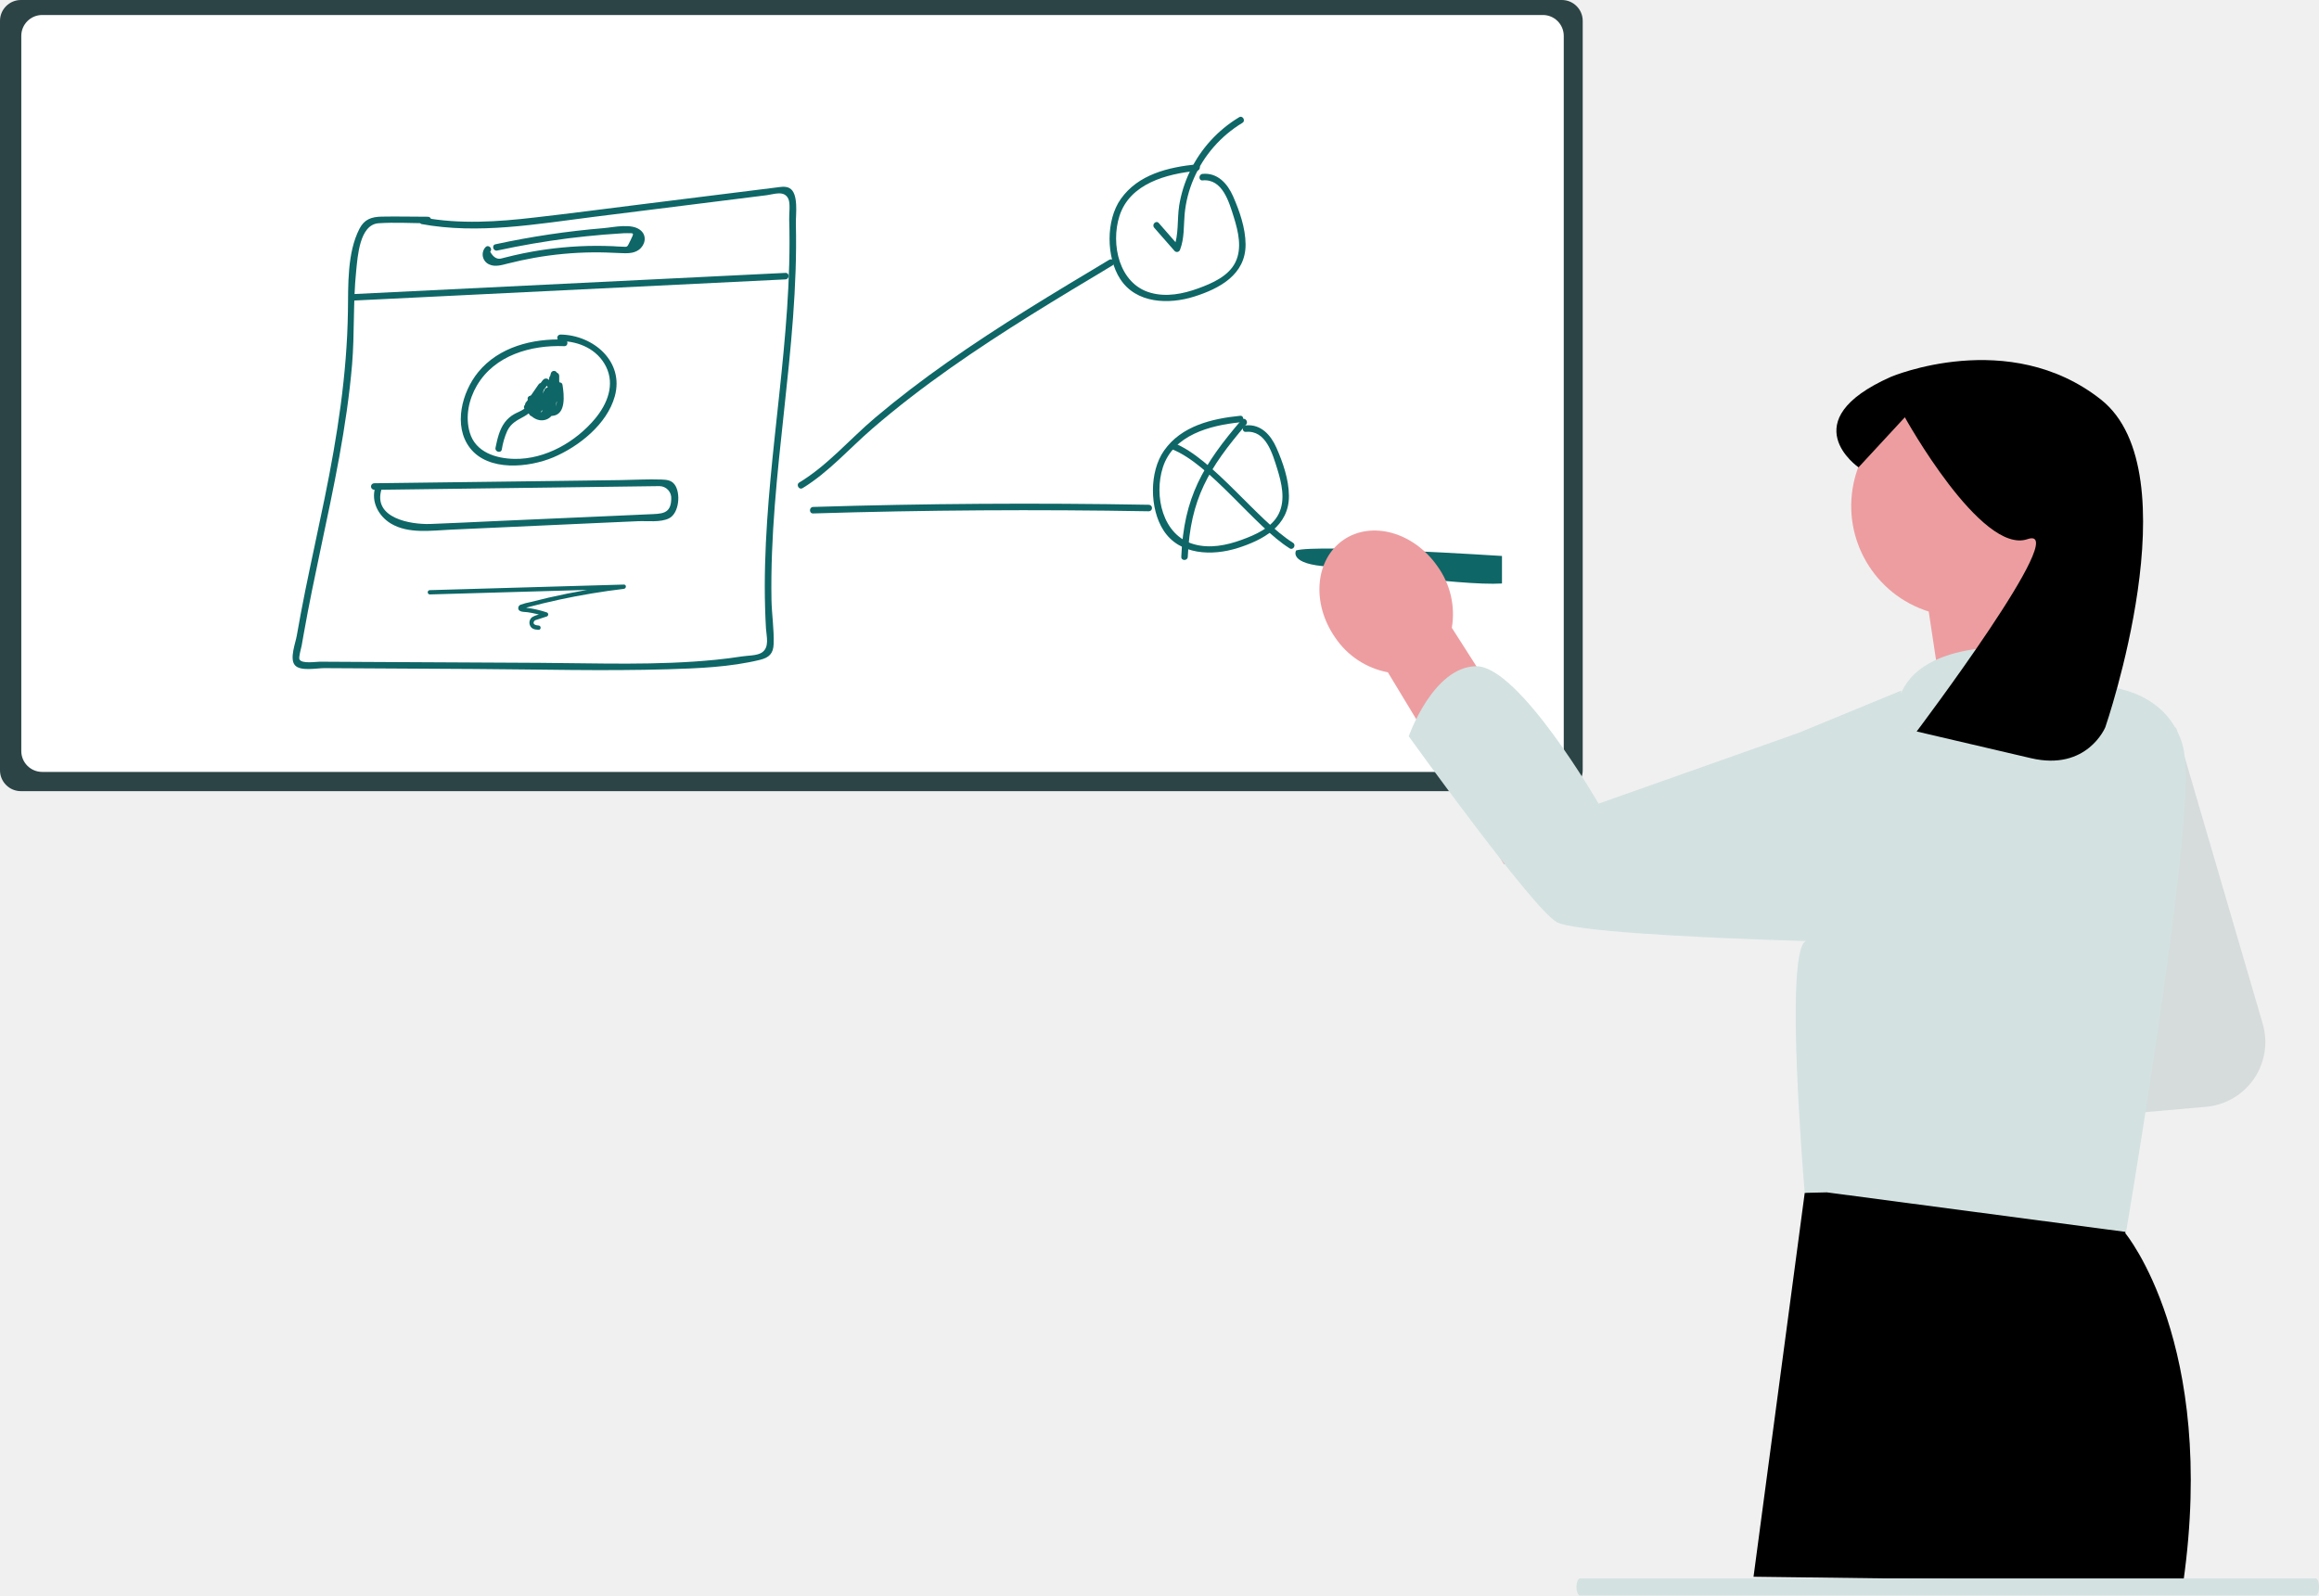
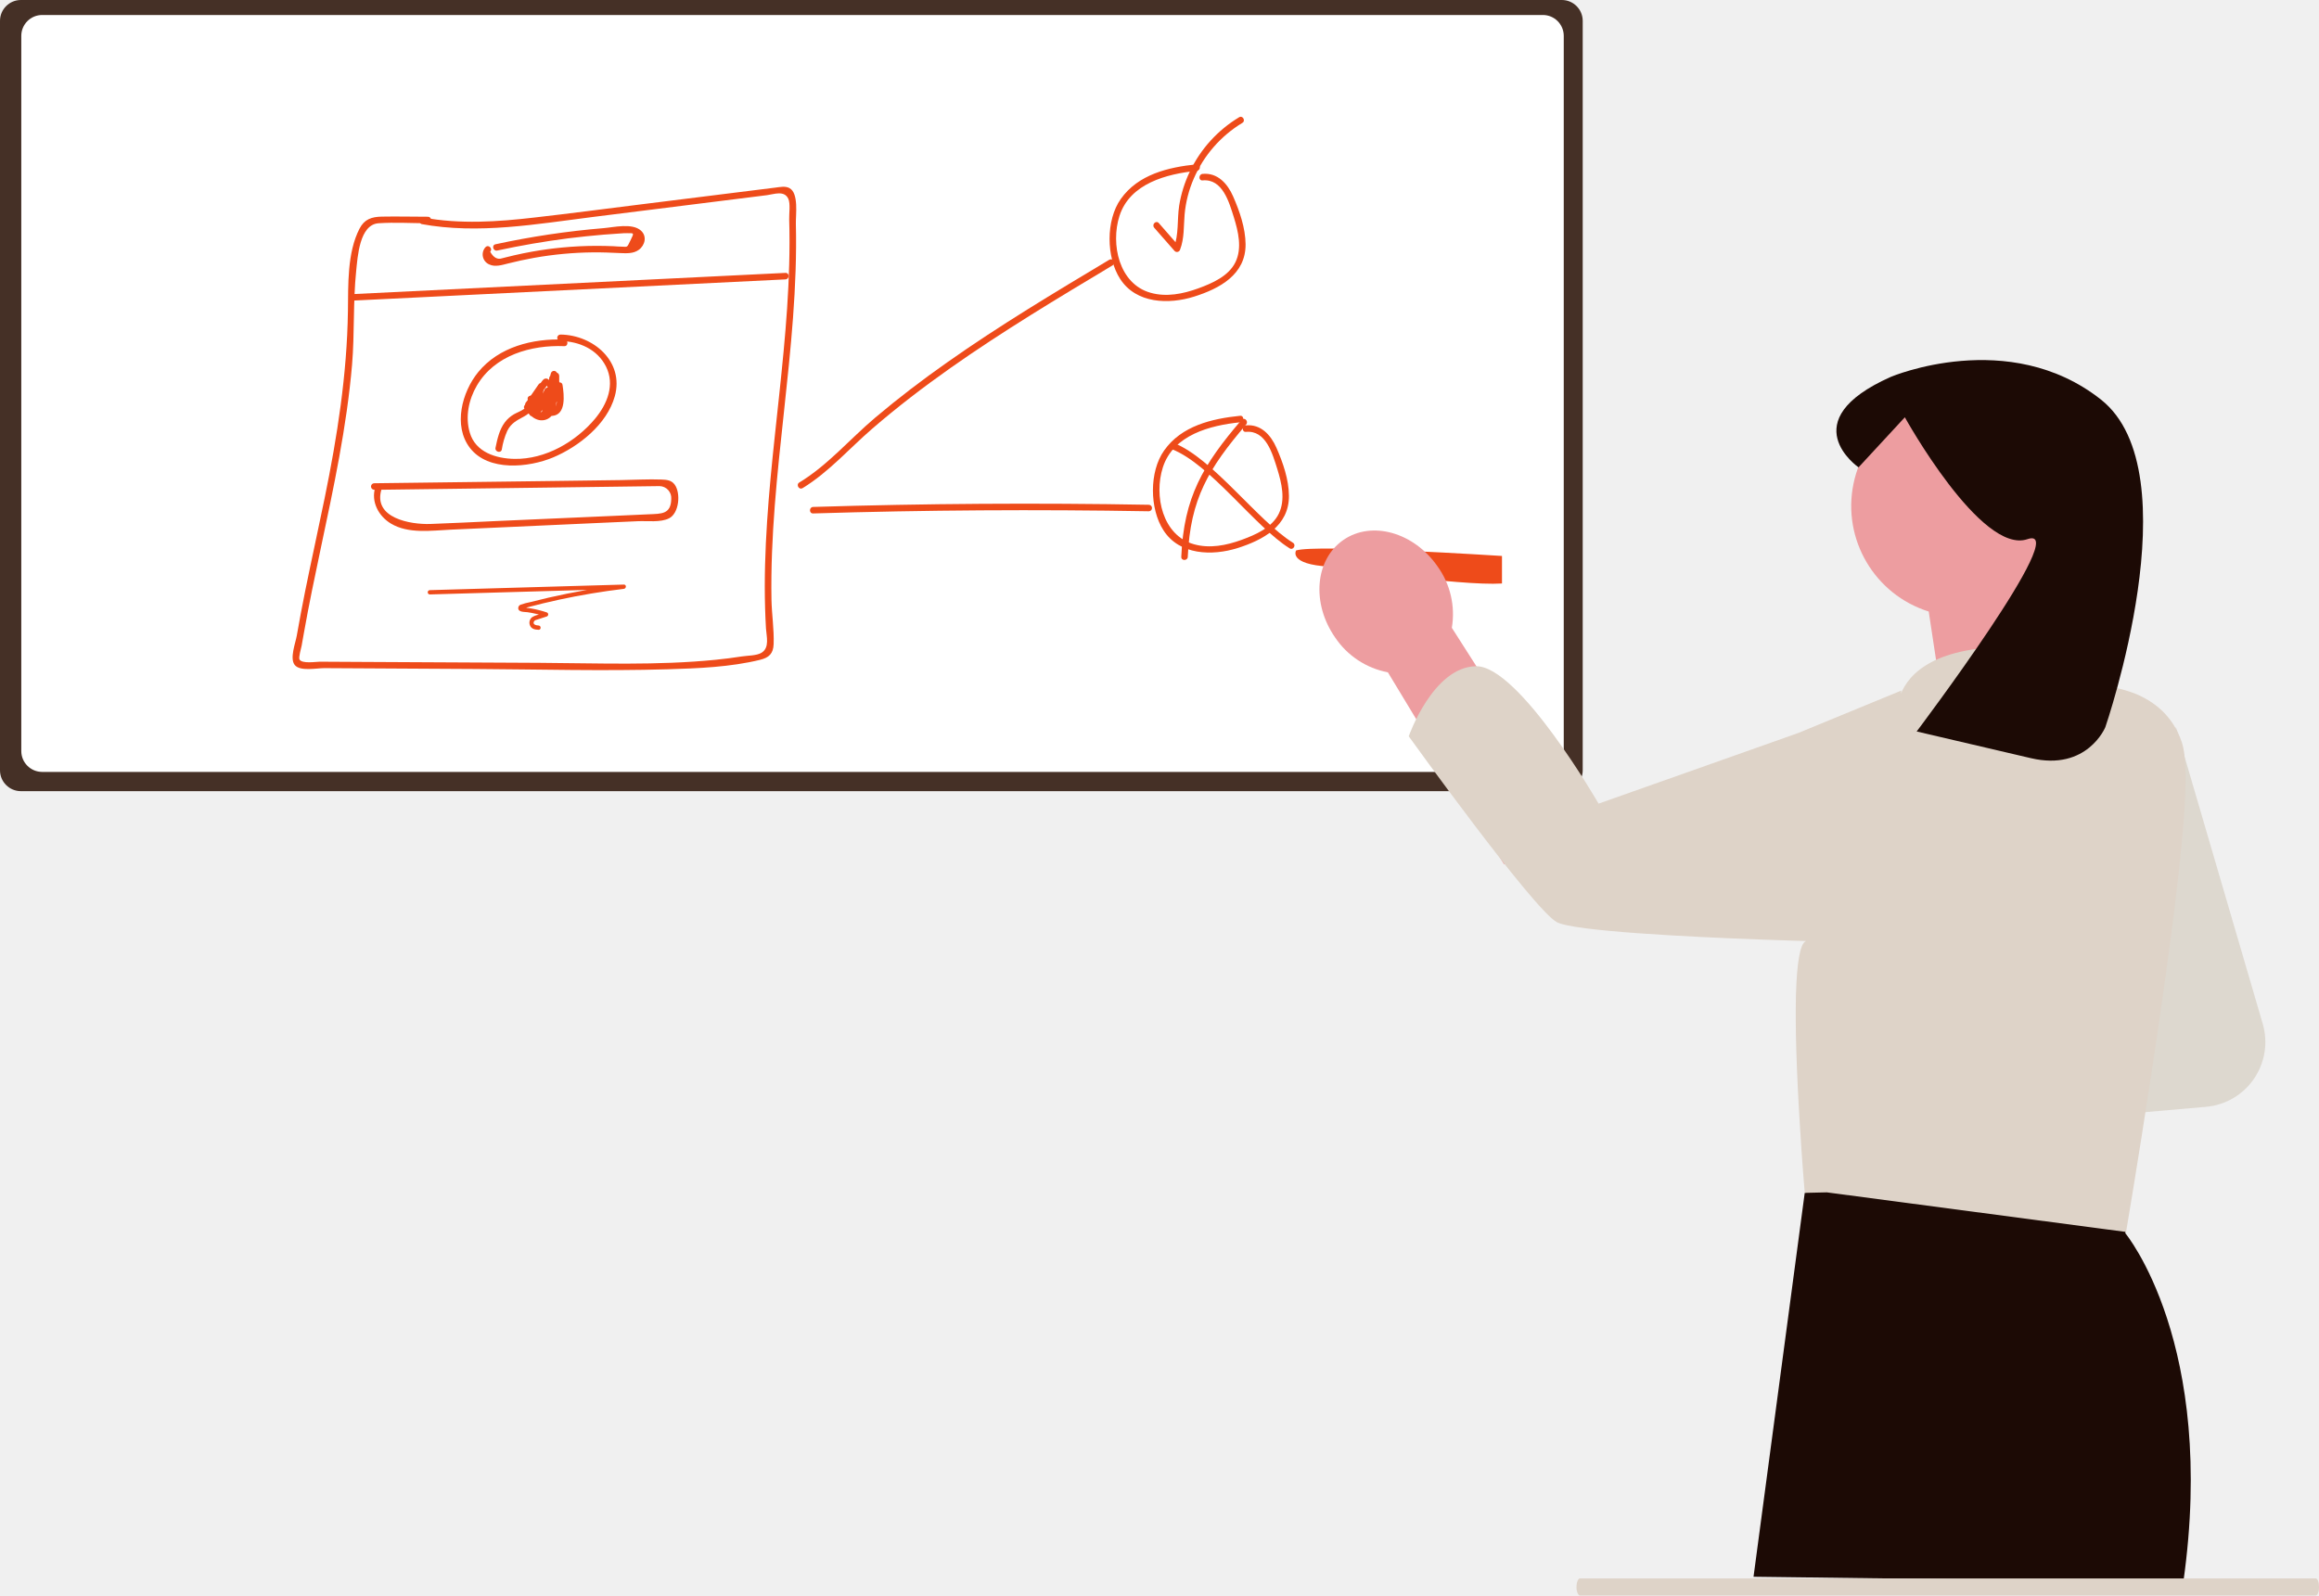
<svg xmlns="http://www.w3.org/2000/svg" width="800" height="550.557" viewBox="0 0 800 550.557">
  <g transform="translate(-560 -265)">
    <path d="M592.769,201.975a38.166,38.166,0,1,0-49.6,36.421l7.378,48.76,37.612-31.344s-8.125-10.35-12.483-22.02a38.124,38.124,0,0,0,17.092-31.818Z" transform="translate(682.195 237.622)" fill="#ed9da0" />
-     <rect width="546" height="273" rx="7.21" transform="translate(560 265)" fill="#2C4445" />
+     <rect width="546" height="273" rx="7.21" transform="translate(560 265)" fill="#453026" />
    <rect width="532.115" height="261.186" rx="7.21" transform="translate(567.344 270.174)" fill="#FFFFFF" />
-     <path d="M336.9,277.055c19.741,3.643,39.879,0,59.538-2.469l59.747-7.481c2.416-.307,5.932-1.75,7.353,1.2.8,1.653.262,5.236.322,7.136.157,5.236.142,10.473,0,15.709-.269,10.009-1,20-1.937,29.96-1.818,19.5-4.391,38.9-5.678,58.475-.658,9.964-.987,19.958-.7,29.922.067,2.379.165,4.758.307,7.129.157,2.656,1.346,6.6-1.549,8.371-1.653,1.017-4.907.965-6.8,1.264-2.992.471-5.984.845-9.036,1.152-20.115,2.012-40.492,1.174-60.682,1.055l-60.966-.314-14.871-.082c-1.346,0-6.2.808-7.032-.793-.352-.681.583-3.867.748-4.72q.344-2.11.748-4.212c1.736-9.837,3.785-19.614,5.85-29.384,4.436-20.945,8.977-42,10.8-63.39.905-10.735.307-21.566,1.414-32.278.516-4.975,1.13-16.076,7.75-16.517,5.61-.374,11.385,0,17.011,0a1.122,1.122,0,1,0,0-2.244c-5.311,0-10.63-.142-15.941-.037-3.531.067-5.984.905-7.668,4.152-4.3,8.333-3.86,19.449-3.995,28.546-.322,21.776-3.665,43.088-8.019,64.385-2.192,10.72-4.556,21.4-6.732,32.129-1.025,5.124-2,10.263-2.9,15.417-.419,2.454-2.536,7.862-.673,10.114s7.593,1.04,10.159,1.055l17.849.1,34.2.195c22.1.127,44.27.748,66.36.1,10.548-.314,21.694-.748,31.964-3.269,3.06-.748,4.533-2.154,4.653-5.416.18-5.057-.643-10.271-.748-15.35-.748-43.462,9.463-86.318,8.416-129.795-.067-2.955,1.047-10.405-2.184-12.193-1.451-.808-3.336-.367-4.862-.187-2.917.337-5.827.748-8.745,1.092l-37.889,4.728c-12.111,1.5-24.214,3.112-36.348,4.488-12.844,1.5-25.815,2.386-38.615,0-1.414-.262-2.02,1.9-.6,2.162Z" transform="translate(368.393 65.243)" fill="#0F6666" />
-     <path d="M1006.994,201.922v-9.5s-64.1-4.137-71.029-1.9c0,0-2.841,4.813,11.568,5.583C947.536,196.105,992.383,202.856,1006.994,201.922Z" transform="translate(71.154 264.421)" fill="#0F6666" />
-     <path d="M319.636,313.5l149.476-7.331c1.444-.075,1.451-2.319,0-2.244L319.636,311.26C318.2,311.328,318.192,313.572,319.636,313.5Z" transform="translate(361.843 55.237)" fill="#0F6666" />
-     <path d="M381.216,289.564a3.74,3.74,0,0,0,1.324,6.037c2.012.92,4.376.15,6.373-.352,2.992-.748,5.984-1.414,9.059-1.96a123.544,123.544,0,0,1,20.265-1.885c3.1-.037,6.171.1,9.268.239,2.244.09,4.66.269,6.56-1.122,2.169-1.586,2.873-4.683.748-6.613-2.992-2.73-9.44-1.145-12.9-.86a289.209,289.209,0,0,0-37.3,5.565c-1.406.3-.815,2.469.6,2.162q12.171-2.626,24.529-4.219,6.074-.748,12.171-1.264c1.915-.157,3.83-.3,5.745-.411.748-.045,1.541-.127,2.3-.1,2.371.052,2.648-.374,1.227,2.491-1.264,2.536-.86,2.244-3.052,2.162-.928,0-1.855-.1-2.783-.15q-2.85-.12-5.7-.127-6.067,0-12.1.583c-3.411.329-6.815.793-10.188,1.391-2.109.374-4.2.808-6.291,1.287-.92.217-1.848.441-2.768.673-.441.12-.89.224-1.332.337q-2.454.853-4.182-2.244c1-1.04-.576-2.633-1.586-1.586Z" transform="translate(346.313 60.677)" fill="#0F6666" />
-     <path d="M405.769,334.1c-10.824-.419-22.516,2.506-29.645,11.221-5.58,6.815-8.76,18.507-2.85,26.182,6.351,8.229,20.28,6.777,28.68,3.269,8.887-3.74,18.612-11.453,21.282-21.1,3.329-12.051-7.481-21.162-18.739-21.3a1.122,1.122,0,1,0,0,2.244c6.418.075,12.717,2.828,15.709,8.8,3.134,6.3.434,12.911-3.74,17.953-6.688,8.027-17.145,14.078-27.8,13.906-6.4-.1-13.465-2.289-15.447-9.036-1.631-5.468-.389-11.445,2.454-16.293,6.149-10.473,18.664-14.019,30.139-13.57,1.444.052,1.444-2.192,0-2.244Z" transform="translate(348.854 48.07)" fill="#0F6666" />
-     <path d="M397.242,361.915c.92,2.992-2.88,3.98-4.683,5.012a10.428,10.428,0,0,0-3.239,2.835c-1.885,2.528-2.588,5.745-3.209,8.775-.284,1.414,1.878,2.012,2.169.6a25.438,25.438,0,0,1,1.893-6.456c1.346-2.678,3.276-3.576,5.79-4.952s4.331-3.508,3.441-6.411c-.419-1.376-2.588-.785-2.162.6Z" transform="translate(344.829 40.975)" fill="#0F6666" />
-     <path d="M397.97,366.069l-6.127,8.086,1.937,1.13,4.488-6.493-2.05-.868-2.237,8.535a1.13,1.13,0,0,0,2.05.868,39.424,39.424,0,0,1,3.419-4.81l-1.87-1.092a12.216,12.216,0,0,1-2.82,5.184l1.878,1.092a10.025,10.025,0,0,1,.815-2.992c.576-1.294-1.249-2.439-1.937-1.137a26.336,26.336,0,0,1-2.162,3.4l2.05.269.456-2.132-2.05-.269.329,1.87a1.129,1.129,0,0,0,1.878.494,22.336,22.336,0,0,0,4.488-6.77h-1.93a10.075,10.075,0,0,1,1.055,2.992c.269,1.347,2.057.845,2.2-.3a60.81,60.81,0,0,0,.494-7.555h-2.244v4.705c0,1.219,2,1.578,2.207.3a8.573,8.573,0,0,1,1.1-3.217h-1.967a4.988,4.988,0,0,1,.748,2.543,1.122,1.122,0,1,0,2.244,0l.284-1.5h-2.162c.217,1.324,1.04,8.782-1.885,7.907-.494-.12-.636-.09-.426.082l.666-1.421,1.563-3.314-2.095-.569c.135,1.541.277,3.74-.651,5.057a3.875,3.875,0,0,1-4.226.868,7.482,7.482,0,0,1-1.952-2.05l-1.534,1.5c1.242.905,3.254,3.127,4.855,3.254,1.219.1,2.244-.913,3.045-1.72a13.038,13.038,0,0,0,3.658-9.6,1.122,1.122,0,1,0-2.244,0v2.558a1.122,1.122,0,0,0,2.244,0v-6.276a1.122,1.122,0,1,0-2.244,0,26.946,26.946,0,0,1-.389,4.488l2.207.3a51.659,51.659,0,0,1-.247-5.378,1.122,1.122,0,0,0-2.2-.3c-.337,1.429-.748,2.835-1.145,4.234l2.05-.269-.157-.6c-.1-1.429-2.349-1.436-2.244,0a4.107,4.107,0,0,0,.464,1.736,1.134,1.134,0,0,0,2.05-.269c.426-1.406.808-2.813,1.145-4.234l-2.207-.3a51.669,51.669,0,0,0,.247,5.379c.112,1.152,1.967,1.646,2.2.3a30.912,30.912,0,0,0,.471-5.117h-2.244v6.276h2.244v-2.558h-2.244a10.787,10.787,0,0,1-2.73,7.69,9.185,9.185,0,0,1-.943.928c-.531.509-1.017.434-1.444-.232a18.693,18.693,0,0,1-3.09-2.244c-.928-.666-2.2.651-1.541,1.534,1.721,2.289,4.286,4.84,7.481,3.74,3.359-1.189,3.815-5.738,3.561-8.73-.082-.995-1.571-1.668-2.087-.561-.748,1.578-1.5,3.149-2.244,4.735a4.184,4.184,0,0,0-.673,1.975c.247,1.683,2.289,1.406,3.546,1.309,4.87-.367,4.1-7.271,3.538-10.742-.187-1.152-1.863-.973-2.162,0a6.607,6.607,0,0,0-.367,2.124H404.4a8.9,8.9,0,0,0-1.055-3.673,1.13,1.13,0,0,0-1.937,0,10.907,10.907,0,0,0-1.332,3.74l2.244.3v-4.705a1.122,1.122,0,1,0-2.244,0,60.81,60.81,0,0,1-.494,7.555l2.207-.3a12.843,12.843,0,0,0-1.279-3.5,1.13,1.13,0,0,0-1.937,0,20.466,20.466,0,0,1-4.137,6.314l1.878.494-.329-1.87c-.172-.995-1.578-1.025-2.05-.269a4.922,4.922,0,0,0-.681,3.86c.187,1.062,1.534.95,2.05.269a26.261,26.261,0,0,0,2.162-3.389l-1.937-1.137a12.765,12.765,0,0,0-1.047,3.523c-.135.987,1.04,2.02,1.878,1.092a14.961,14.961,0,0,0,3.4-6.179c.277-1.017-1.13-1.982-1.878-1.092a42.855,42.855,0,0,0-3.74,5.236l2.05.868,2.282-8.505a1.13,1.13,0,0,0-2.05-.868l-4.488,6.5c-.838,1.2,1.085,2.244,1.937,1.13l6.1-8.079c.868-1.152-1.077-2.244-1.937-1.137Z" transform="translate(349.364 29.997)" fill="#0F6666" />
-     <path d="M527.2,376.61c8.977-5.491,16.113-13.682,24.042-20.534,8.6-7.428,17.632-14.348,26.93-20.9,18.058-12.717,37.021-24.095,55.969-35.443a1.122,1.122,0,0,0-1.13-1.937c-18.948,11.348-37.919,22.7-55.977,35.443-8.52,5.984-16.839,12.328-24.813,19.06-8.677,7.331-16.4,16.457-26.182,22.374-1.234.748-.1,2.693,1.13,1.937Z" transform="translate(309.702 56.814)" fill="#0F6666" />
-     <path d="M699.342,253.848c-9.725.987-20.2,3.463-26.182,11.969-5.169,7.316-5.057,20.078-.2,27.588,5.513,8.535,16.779,8.842,25.531,6.082s17.811-7.6,17.729-18.058c-.045-5.61-2.072-11.453-4.309-16.539-1.93-4.391-5.349-8.229-10.525-7.742-1.429.135-1.444,2.379,0,2.244,6.934-.643,9.164,7.593,10.809,12.792,1.5,4.855,2.88,10.6.531,15.425s-8.012,7.286-12.852,9.051c-5.236,1.9-10.989,3.06-16.457,1.5-10.832-3.03-13.824-16.756-10.7-26.5,3.591-11.221,16.307-14.52,26.668-15.567,1.421-.142,1.436-2.386,0-2.244Z" transform="translate(273.475 67.855)" fill="#0F6666" />
-     <path d="M719.342,369.848c-9.725.987-20.2,3.463-26.182,11.969-5.169,7.316-5.057,20.078-.2,27.588,5.513,8.535,16.779,8.842,25.531,6.082s17.811-7.6,17.729-18.058c-.045-5.61-2.072-11.453-4.309-16.539-1.93-4.391-5.349-8.229-10.525-7.742-1.429.135-1.444,2.379,0,2.244,6.934-.643,9.164,7.593,10.809,12.792,1.5,4.855,2.88,10.6.531,15.425s-8.012,7.286-12.852,9.051c-5.236,1.9-10.989,3.06-16.457,1.5-10.832-3.03-13.824-16.756-10.7-26.5,3.591-11.221,16.307-14.52,26.668-15.567,1.421-.142,1.436-2.386,0-2.244Z" transform="translate(268.435 38.63)" fill="#0F6666" />
-     <path d="M689.759,270.173l7.084,8.079a1.13,1.13,0,0,0,1.87-.5c1.5-3.935,1.212-8.012,1.563-12.148a40,40,0,0,1,3.179-12.4A41.838,41.838,0,0,1,720.2,234.02c1.234-.748.1-2.693-1.13-1.937a43.925,43.925,0,0,0-16.928,18.6,42.986,42.986,0,0,0-3.74,11.872c-.748,4.855-.067,9.942-1.863,14.6l1.878-.5-7.047-8.064c-.958-1.085-2.536.509-1.586,1.586Z" transform="translate(268.388 73.381)" fill="#0F6666" />
-     <path d="M532.234,413.755q57.877-1.765,115.784-.748a1.122,1.122,0,0,0,0-2.244q-57.892-1.032-115.784.748C530.791,411.555,530.783,413.8,532.234,413.755Z" transform="translate(308.28 28.416)" fill="#0F6666" />
+     <path d="M336.9,277.055c19.741,3.643,39.879,0,59.538-2.469l59.747-7.481c2.416-.307,5.932-1.75,7.353,1.2.8,1.653.262,5.236.322,7.136.157,5.236.142,10.473,0,15.709-.269,10.009-1,20-1.937,29.96-1.818,19.5-4.391,38.9-5.678,58.475-.658,9.964-.987,19.958-.7,29.922.067,2.379.165,4.758.307,7.129.157,2.656,1.346,6.6-1.549,8.371-1.653,1.017-4.907.965-6.8,1.264-2.992.471-5.984.845-9.036,1.152-20.115,2.012-40.492,1.174-60.682,1.055l-60.966-.314-14.871-.082c-1.346,0-6.2.808-7.032-.793-.352-.681.583-3.867.748-4.72q.344-2.11.748-4.212c1.736-9.837,3.785-19.614,5.85-29.384,4.436-20.945,8.977-42,10.8-63.39.905-10.735.307-21.566,1.414-32.278.516-4.975,1.13-16.076,7.75-16.517,5.61-.374,11.385,0,17.011,0a1.122,1.122,0,1,0,0-2.244c-5.311,0-10.63-.142-15.941-.037-3.531.067-5.984.905-7.668,4.152-4.3,8.333-3.86,19.449-3.995,28.546-.322,21.776-3.665,43.088-8.019,64.385-2.192,10.72-4.556,21.4-6.732,32.129-1.025,5.124-2,10.263-2.9,15.417-.419,2.454-2.536,7.862-.673,10.114s7.593,1.04,10.159,1.055l17.849.1,34.2.195c22.1.127,44.27.748,66.36.1,10.548-.314,21.694-.748,31.964-3.269,3.06-.748,4.533-2.154,4.653-5.416.18-5.057-.643-10.271-.748-15.35-.748-43.462,9.463-86.318,8.416-129.795-.067-2.955,1.047-10.405-2.184-12.193-1.451-.808-3.336-.367-4.862-.187-2.917.337-5.827.748-8.745,1.092l-37.889,4.728c-12.111,1.5-24.214,3.112-36.348,4.488-12.844,1.5-25.815,2.386-38.615,0-1.414-.262-2.02,1.9-.6,2.162Z" transform="translate(368.393 65.243)" fill="#EE4B1A" />
+     <path d="M1006.994,201.922v-9.5s-64.1-4.137-71.029-1.9c0,0-2.841,4.813,11.568,5.583C947.536,196.105,992.383,202.856,1006.994,201.922Z" transform="translate(71.154 264.421)" fill="#EE4B1A" />
+     <path d="M319.636,313.5l149.476-7.331c1.444-.075,1.451-2.319,0-2.244L319.636,311.26C318.2,311.328,318.192,313.572,319.636,313.5Z" transform="translate(361.843 55.237)" fill="#EE4B1A" />
+     <path d="M381.216,289.564a3.74,3.74,0,0,0,1.324,6.037c2.012.92,4.376.15,6.373-.352,2.992-.748,5.984-1.414,9.059-1.96a123.544,123.544,0,0,1,20.265-1.885c3.1-.037,6.171.1,9.268.239,2.244.09,4.66.269,6.56-1.122,2.169-1.586,2.873-4.683.748-6.613-2.992-2.73-9.44-1.145-12.9-.86a289.209,289.209,0,0,0-37.3,5.565c-1.406.3-.815,2.469.6,2.162q12.171-2.626,24.529-4.219,6.074-.748,12.171-1.264c1.915-.157,3.83-.3,5.745-.411.748-.045,1.541-.127,2.3-.1,2.371.052,2.648-.374,1.227,2.491-1.264,2.536-.86,2.244-3.052,2.162-.928,0-1.855-.1-2.783-.15q-2.85-.12-5.7-.127-6.067,0-12.1.583c-3.411.329-6.815.793-10.188,1.391-2.109.374-4.2.808-6.291,1.287-.92.217-1.848.441-2.768.673-.441.12-.89.224-1.332.337q-2.454.853-4.182-2.244c1-1.04-.576-2.633-1.586-1.586Z" transform="translate(346.313 60.677)" fill="#EE4B1A" />
+     <path d="M405.769,334.1c-10.824-.419-22.516,2.506-29.645,11.221-5.58,6.815-8.76,18.507-2.85,26.182,6.351,8.229,20.28,6.777,28.68,3.269,8.887-3.74,18.612-11.453,21.282-21.1,3.329-12.051-7.481-21.162-18.739-21.3a1.122,1.122,0,1,0,0,2.244c6.418.075,12.717,2.828,15.709,8.8,3.134,6.3.434,12.911-3.74,17.953-6.688,8.027-17.145,14.078-27.8,13.906-6.4-.1-13.465-2.289-15.447-9.036-1.631-5.468-.389-11.445,2.454-16.293,6.149-10.473,18.664-14.019,30.139-13.57,1.444.052,1.444-2.192,0-2.244Z" transform="translate(348.854 48.07)" fill="#EE4B1A" />
+     <path d="M397.242,361.915c.92,2.992-2.88,3.98-4.683,5.012a10.428,10.428,0,0,0-3.239,2.835c-1.885,2.528-2.588,5.745-3.209,8.775-.284,1.414,1.878,2.012,2.169.6a25.438,25.438,0,0,1,1.893-6.456c1.346-2.678,3.276-3.576,5.79-4.952s4.331-3.508,3.441-6.411c-.419-1.376-2.588-.785-2.162.6Z" transform="translate(344.829 40.975)" fill="#EE4B1A" />
+     <path d="M397.97,366.069l-6.127,8.086,1.937,1.13,4.488-6.493-2.05-.868-2.237,8.535a1.13,1.13,0,0,0,2.05.868,39.424,39.424,0,0,1,3.419-4.81l-1.87-1.092a12.216,12.216,0,0,1-2.82,5.184l1.878,1.092a10.025,10.025,0,0,1,.815-2.992c.576-1.294-1.249-2.439-1.937-1.137a26.336,26.336,0,0,1-2.162,3.4l2.05.269.456-2.132-2.05-.269.329,1.87a1.129,1.129,0,0,0,1.878.494,22.336,22.336,0,0,0,4.488-6.77h-1.93a10.075,10.075,0,0,1,1.055,2.992c.269,1.347,2.057.845,2.2-.3a60.81,60.81,0,0,0,.494-7.555h-2.244v4.705c0,1.219,2,1.578,2.207.3a8.573,8.573,0,0,1,1.1-3.217h-1.967a4.988,4.988,0,0,1,.748,2.543,1.122,1.122,0,1,0,2.244,0l.284-1.5h-2.162c.217,1.324,1.04,8.782-1.885,7.907-.494-.12-.636-.09-.426.082l.666-1.421,1.563-3.314-2.095-.569c.135,1.541.277,3.74-.651,5.057a3.875,3.875,0,0,1-4.226.868,7.482,7.482,0,0,1-1.952-2.05l-1.534,1.5c1.242.905,3.254,3.127,4.855,3.254,1.219.1,2.244-.913,3.045-1.72a13.038,13.038,0,0,0,3.658-9.6,1.122,1.122,0,1,0-2.244,0v2.558a1.122,1.122,0,0,0,2.244,0v-6.276a1.122,1.122,0,1,0-2.244,0,26.946,26.946,0,0,1-.389,4.488l2.207.3a51.659,51.659,0,0,1-.247-5.378,1.122,1.122,0,0,0-2.2-.3c-.337,1.429-.748,2.835-1.145,4.234l2.05-.269-.157-.6c-.1-1.429-2.349-1.436-2.244,0a4.107,4.107,0,0,0,.464,1.736,1.134,1.134,0,0,0,2.05-.269c.426-1.406.808-2.813,1.145-4.234l-2.207-.3a51.669,51.669,0,0,0,.247,5.379c.112,1.152,1.967,1.646,2.2.3a30.912,30.912,0,0,0,.471-5.117h-2.244v6.276h2.244v-2.558h-2.244a10.787,10.787,0,0,1-2.73,7.69,9.185,9.185,0,0,1-.943.928c-.531.509-1.017.434-1.444-.232a18.693,18.693,0,0,1-3.09-2.244c-.928-.666-2.2.651-1.541,1.534,1.721,2.289,4.286,4.84,7.481,3.74,3.359-1.189,3.815-5.738,3.561-8.73-.082-.995-1.571-1.668-2.087-.561-.748,1.578-1.5,3.149-2.244,4.735a4.184,4.184,0,0,0-.673,1.975c.247,1.683,2.289,1.406,3.546,1.309,4.87-.367,4.1-7.271,3.538-10.742-.187-1.152-1.863-.973-2.162,0a6.607,6.607,0,0,0-.367,2.124H404.4a8.9,8.9,0,0,0-1.055-3.673,1.13,1.13,0,0,0-1.937,0,10.907,10.907,0,0,0-1.332,3.74l2.244.3v-4.705a1.122,1.122,0,1,0-2.244,0,60.81,60.81,0,0,1-.494,7.555l2.207-.3a12.843,12.843,0,0,0-1.279-3.5,1.13,1.13,0,0,0-1.937,0,20.466,20.466,0,0,1-4.137,6.314l1.878.494-.329-1.87c-.172-.995-1.578-1.025-2.05-.269a4.922,4.922,0,0,0-.681,3.86c.187,1.062,1.534.95,2.05.269a26.261,26.261,0,0,0,2.162-3.389l-1.937-1.137a12.765,12.765,0,0,0-1.047,3.523c-.135.987,1.04,2.02,1.878,1.092a14.961,14.961,0,0,0,3.4-6.179c.277-1.017-1.13-1.982-1.878-1.092a42.855,42.855,0,0,0-3.74,5.236l2.05.868,2.282-8.505a1.13,1.13,0,0,0-2.05-.868l-4.488,6.5c-.838,1.2,1.085,2.244,1.937,1.13l6.1-8.079c.868-1.152-1.077-2.244-1.937-1.137Z" transform="translate(349.364 29.997)" fill="#EE4B1A" />
+     <path d="M527.2,376.61c8.977-5.491,16.113-13.682,24.042-20.534,8.6-7.428,17.632-14.348,26.93-20.9,18.058-12.717,37.021-24.095,55.969-35.443a1.122,1.122,0,0,0-1.13-1.937c-18.948,11.348-37.919,22.7-55.977,35.443-8.52,5.984-16.839,12.328-24.813,19.06-8.677,7.331-16.4,16.457-26.182,22.374-1.234.748-.1,2.693,1.13,1.937Z" transform="translate(309.702 56.814)" fill="#EE4B1A" />
+     <path d="M699.342,253.848c-9.725.987-20.2,3.463-26.182,11.969-5.169,7.316-5.057,20.078-.2,27.588,5.513,8.535,16.779,8.842,25.531,6.082s17.811-7.6,17.729-18.058c-.045-5.61-2.072-11.453-4.309-16.539-1.93-4.391-5.349-8.229-10.525-7.742-1.429.135-1.444,2.379,0,2.244,6.934-.643,9.164,7.593,10.809,12.792,1.5,4.855,2.88,10.6.531,15.425s-8.012,7.286-12.852,9.051c-5.236,1.9-10.989,3.06-16.457,1.5-10.832-3.03-13.824-16.756-10.7-26.5,3.591-11.221,16.307-14.52,26.668-15.567,1.421-.142,1.436-2.386,0-2.244Z" transform="translate(273.475 67.855)" fill="#EE4B1A" />
+     <path d="M719.342,369.848c-9.725.987-20.2,3.463-26.182,11.969-5.169,7.316-5.057,20.078-.2,27.588,5.513,8.535,16.779,8.842,25.531,6.082s17.811-7.6,17.729-18.058c-.045-5.61-2.072-11.453-4.309-16.539-1.93-4.391-5.349-8.229-10.525-7.742-1.429.135-1.444,2.379,0,2.244,6.934-.643,9.164,7.593,10.809,12.792,1.5,4.855,2.88,10.6.531,15.425s-8.012,7.286-12.852,9.051c-5.236,1.9-10.989,3.06-16.457,1.5-10.832-3.03-13.824-16.756-10.7-26.5,3.591-11.221,16.307-14.52,26.668-15.567,1.421-.142,1.436-2.386,0-2.244Z" transform="translate(268.435 38.63)" fill="#EE4B1A" />
+     <path d="M689.759,270.173l7.084,8.079a1.13,1.13,0,0,0,1.87-.5c1.5-3.935,1.212-8.012,1.563-12.148a40,40,0,0,1,3.179-12.4A41.838,41.838,0,0,1,720.2,234.02c1.234-.748.1-2.693-1.13-1.937a43.925,43.925,0,0,0-16.928,18.6,42.986,42.986,0,0,0-3.74,11.872c-.748,4.855-.067,9.942-1.863,14.6l1.878-.5-7.047-8.064c-.958-1.085-2.536.509-1.586,1.586Z" transform="translate(268.388 73.381)" fill="#EE4B1A" />
+     <path d="M532.234,413.755q57.877-1.765,115.784-.748a1.122,1.122,0,0,0,0-2.244q-57.892-1.032-115.784.748C530.791,411.555,530.783,413.8,532.234,413.755Z" transform="translate(308.28 28.416)" fill="#EE4B1A" />
    <g transform="translate(963.646 409.506)">
-       <path d="M697.919,384.554c13.19,5.177,28.519,26.685,40.545,34.178,1.227.748,2.356-1.175,1.13-1.937-12.184-7.586-27.681-29.169-41.046-34.4-1.339-.531-1.923,1.638-.591,2.162Z" transform="translate(-697.203 -374.017)" fill="#0F6666" />
-       <path d="M723.173,371.6c-13.376,15.593-19.925,26.734-20.8,47.259-.06,1.444,2.184,1.444,2.244,0,.85-19.936,7.167-30.515,20.144-45.673C725.694,372.089,724.116,370.5,723.173,371.6Z" transform="translate(-698.505 -371.225)" fill="#0F6666" />
+       <path d="M697.919,384.554c13.19,5.177,28.519,26.685,40.545,34.178,1.227.748,2.356-1.175,1.13-1.937-12.184-7.586-27.681-29.169-41.046-34.4-1.339-.531-1.923,1.638-.591,2.162Z" transform="translate(-697.203 -374.017)" fill="#EE4B1A" />
+       <path d="M723.173,371.6c-13.376,15.593-19.925,26.734-20.8,47.259-.06,1.444,2.184,1.444,2.244,0,.85-19.936,7.167-30.515,20.144-45.673C725.694,372.089,724.116,370.5,723.173,371.6Z" transform="translate(-698.505 -371.225)" fill="#EE4B1A" />
    </g>
-     <path d="M329.842,402.787l83.61-1.092,9.612-.127c1.728,0,3.456-.06,5.184-.067a4.123,4.123,0,0,1,4.025,4.488c-.112,5.236-3.4,5.049-7.712,5.236l-10.391.471-42.31,1.863c-7.578.337-15.163.748-22.741,1.01-6.837.209-19.838-2.02-16.8-11.969.419-1.384-1.743-1.975-2.169-.6-1.5,4.892,1.152,9.859,5.416,12.425,6.052,3.636,14.026,2.4,20.706,2.1l51.945-2.356,12.612-.561c3.232-.15,7.727.509,10.7-.995,3.486-1.758,4.1-8.737,1.9-11.677-1.13-1.5-2.715-1.631-4.488-1.7-4.653-.18-9.388.127-14.048.187l-25.9.344-59.178.748a1.122,1.122,0,1,0,0,2.244Z" transform="translate(359.289 31.237)" fill="#0F6666" />
-     <path d="M361.225,239.583l29.951,102.383a22.449,22.449,0,0,1-19.59,28.667L338.9,373.493Z" transform="translate(949.411 276.297)" fill="#EDF4F4" />
+     <path d="M329.842,402.787l83.61-1.092,9.612-.127c1.728,0,3.456-.06,5.184-.067a4.123,4.123,0,0,1,4.025,4.488c-.112,5.236-3.4,5.049-7.712,5.236l-10.391.471-42.31,1.863c-7.578.337-15.163.748-22.741,1.01-6.837.209-19.838-2.02-16.8-11.969.419-1.384-1.743-1.975-2.169-.6-1.5,4.892,1.152,9.859,5.416,12.425,6.052,3.636,14.026,2.4,20.706,2.1l51.945-2.356,12.612-.561c3.232-.15,7.727.509,10.7-.995,3.486-1.758,4.1-8.737,1.9-11.677-1.13-1.5-2.715-1.631-4.488-1.7-4.653-.18-9.388.127-14.048.187l-25.9.344-59.178.748a1.122,1.122,0,1,0,0,2.244Z" transform="translate(359.289 31.237)" fill="#EE4B1A" />
+     <path d="M361.225,239.583l29.951,102.383a22.449,22.449,0,0,1-19.59,28.667L338.9,373.493Z" transform="translate(949.411 276.297)" fill="#F5EFE6" />
    <path d="M361.225,239.583l29.951,102.383a22.449,22.449,0,0,1-19.59,28.667L338.9,373.493Z" transform="translate(949.411 276.297)" opacity="0.1" />
    <path d="M781.265,172.023l40.062,66.256,18.863-23.9-36.866-57.718a28.214,28.214,0,0,0-4.963-21.24c-8.2-11.777-22.749-15.823-32.5-9.035s-11,21.836-2.8,33.613a28.219,28.219,0,0,0,18.2,12.024Z" transform="translate(257.523 324.969)" fill="#ed9da0" />
-     <path d="M506.721,483.036l4.813,16.362-.163,16.591s31.643,38.059,19.986,120.378L383.092,634.51l17.66-132.464,105.969-19.01Z" transform="translate(781.833 174.573)" fill="#000000" />
-     <path d="M409.379,198.7c14.843-.226,42.285,47.412,42.285,47.412l22.545-7.972,46.356-16.413L556.1,207.1l-.156,1.074c.14-.338.292-.675.459-1.02,3.736-7.7,14.586-16.752,45.39-14.957L616.3,203.647l1.973,1.569a44.737,44.737,0,0,1,18.272,2.846c6.6,2.652,13.2,7.6,16.316,16.85,1.617,4.771,1.617,14.635.647,27.166C650,297.453,633.642,393.913,633.642,393.913L530.4,380.246l-7.616.178s-.905-10.4-1.714-24.013c-.5-7.989-.954-17.056-1.213-25.792-.178-6.4-.226-12.613-.113-18.078.016-.338.016-.676.032-1.019.307-9.977,1.31-17.205,3.462-18,0,0-6.678-.178-16.316-.534-23.285-.873-63.874-2.83-69.661-5.983-8.182-4.447-51.085-64.132-51.085-64.132s8.344-23.932,23.2-24.175Z" transform="translate(659.807 296.192)" fill="#D3E1E1" />
-     <path d="M1.113,750.113H255.052c.655-.117,1.14-1.435,1.1-2.955.042-1.5-.442-2.826-1.1-2.943H1.113c-.578.165-1.034,1.223-1.1,2.562C-.084,748.409.407,749.9,1.113,750.113Z" transform="translate(1103.848 65.444)" fill="#D3E1E1" />
-     <path d="M.715,3.407l52.173-1.5,14.766-.425V0A245.271,245.271,0,0,0,41.714,4.51q-3.174.731-6.328,1.546a21.881,21.881,0,0,0-3.272.87,1.236,1.236,0,0,0-.863,1.007c-.225,1.686,2.174,1.459,3.189,1.606a37.134,37.134,0,0,1,6.206,1.483V9.594l-2.5.815a6.992,6.992,0,0,0-2.151.86,2.419,2.419,0,0,0-.754,2.719c.483,1.354,1.724,1.565,3,1.619.953.04.951-1.441,0-1.481-.749-.032-2.214-.313-1.552-1.453.233-.4.822-.5,1.23-.634l3.123-1.017a.747.747,0,0,0,0-1.428,37.7,37.7,0,0,0-5.311-1.341q-1.1-.19-2.213-.314-.336-.04-.674-.071-.009.521.367.3a3.705,3.705,0,0,0,1.168-.312Q39.856,6.4,45.4,5.2,56.432,2.823,67.653,1.481c.919-.11.977-1.509,0-1.481L15.481,1.5.715,1.926a.741.741,0,0,0,0,1.481h0Z" transform="translate(707.55 466.712)" fill="#0F6666" />
-     <path d="M605.919,277.265s-6.227,15.26-25.664,10.715l-39.428-9.218s54.216-71.87,38.228-66.364-42.306-42.051-42.306-42.051l-15.974,17.276S497.62,171.651,531.92,156.4c0,0,40.686-17.285,72.482,7.837s1.516,113.029,1.516,113.029h0Z" transform="translate(680.377 238.641)" fill="#000000" />
+     <path d="M506.721,483.036l4.813,16.362-.163,16.591s31.643,38.059,19.986,120.378L383.092,634.51l17.66-132.464,105.969-19.01Z" transform="translate(781.833 174.573)" fill="#1C0A05" />
+     <path d="M409.379,198.7c14.843-.226,42.285,47.412,42.285,47.412l22.545-7.972,46.356-16.413L556.1,207.1l-.156,1.074c.14-.338.292-.675.459-1.02,3.736-7.7,14.586-16.752,45.39-14.957L616.3,203.647l1.973,1.569a44.737,44.737,0,0,1,18.272,2.846c6.6,2.652,13.2,7.6,16.316,16.85,1.617,4.771,1.617,14.635.647,27.166C650,297.453,633.642,393.913,633.642,393.913L530.4,380.246l-7.616.178s-.905-10.4-1.714-24.013c-.5-7.989-.954-17.056-1.213-25.792-.178-6.4-.226-12.613-.113-18.078.016-.338.016-.676.032-1.019.307-9.977,1.31-17.205,3.462-18,0,0-6.678-.178-16.316-.534-23.285-.873-63.874-2.83-69.661-5.983-8.182-4.447-51.085-64.132-51.085-64.132s8.344-23.932,23.2-24.175Z" transform="translate(659.807 296.192)" fill="#DED3C8" />
+     <path d="M1.113,750.113H255.052c.655-.117,1.14-1.435,1.1-2.955.042-1.5-.442-2.826-1.1-2.943H1.113c-.578.165-1.034,1.223-1.1,2.562C-.084,748.409.407,749.9,1.113,750.113Z" transform="translate(1103.848 65.444)" fill="#DED3C8" />
+     <path d="M.715,3.407l52.173-1.5,14.766-.425V0A245.271,245.271,0,0,0,41.714,4.51q-3.174.731-6.328,1.546a21.881,21.881,0,0,0-3.272.87,1.236,1.236,0,0,0-.863,1.007c-.225,1.686,2.174,1.459,3.189,1.606a37.134,37.134,0,0,1,6.206,1.483V9.594l-2.5.815a6.992,6.992,0,0,0-2.151.86,2.419,2.419,0,0,0-.754,2.719c.483,1.354,1.724,1.565,3,1.619.953.04.951-1.441,0-1.481-.749-.032-2.214-.313-1.552-1.453.233-.4.822-.5,1.23-.634l3.123-1.017a.747.747,0,0,0,0-1.428,37.7,37.7,0,0,0-5.311-1.341q-1.1-.19-2.213-.314-.336-.04-.674-.071-.009.521.367.3a3.705,3.705,0,0,0,1.168-.312Q39.856,6.4,45.4,5.2,56.432,2.823,67.653,1.481c.919-.11.977-1.509,0-1.481L15.481,1.5.715,1.926a.741.741,0,0,0,0,1.481h0Z" transform="translate(707.55 466.712)" fill="#EE4B1A" />
+     <path d="M605.919,277.265s-6.227,15.26-25.664,10.715l-39.428-9.218s54.216-71.87,38.228-66.364-42.306-42.051-42.306-42.051l-15.974,17.276S497.62,171.651,531.92,156.4c0,0,40.686-17.285,72.482,7.837s1.516,113.029,1.516,113.029h0Z" transform="translate(680.377 238.641)" fill="#1C0A05" />
  </g>
</svg>
